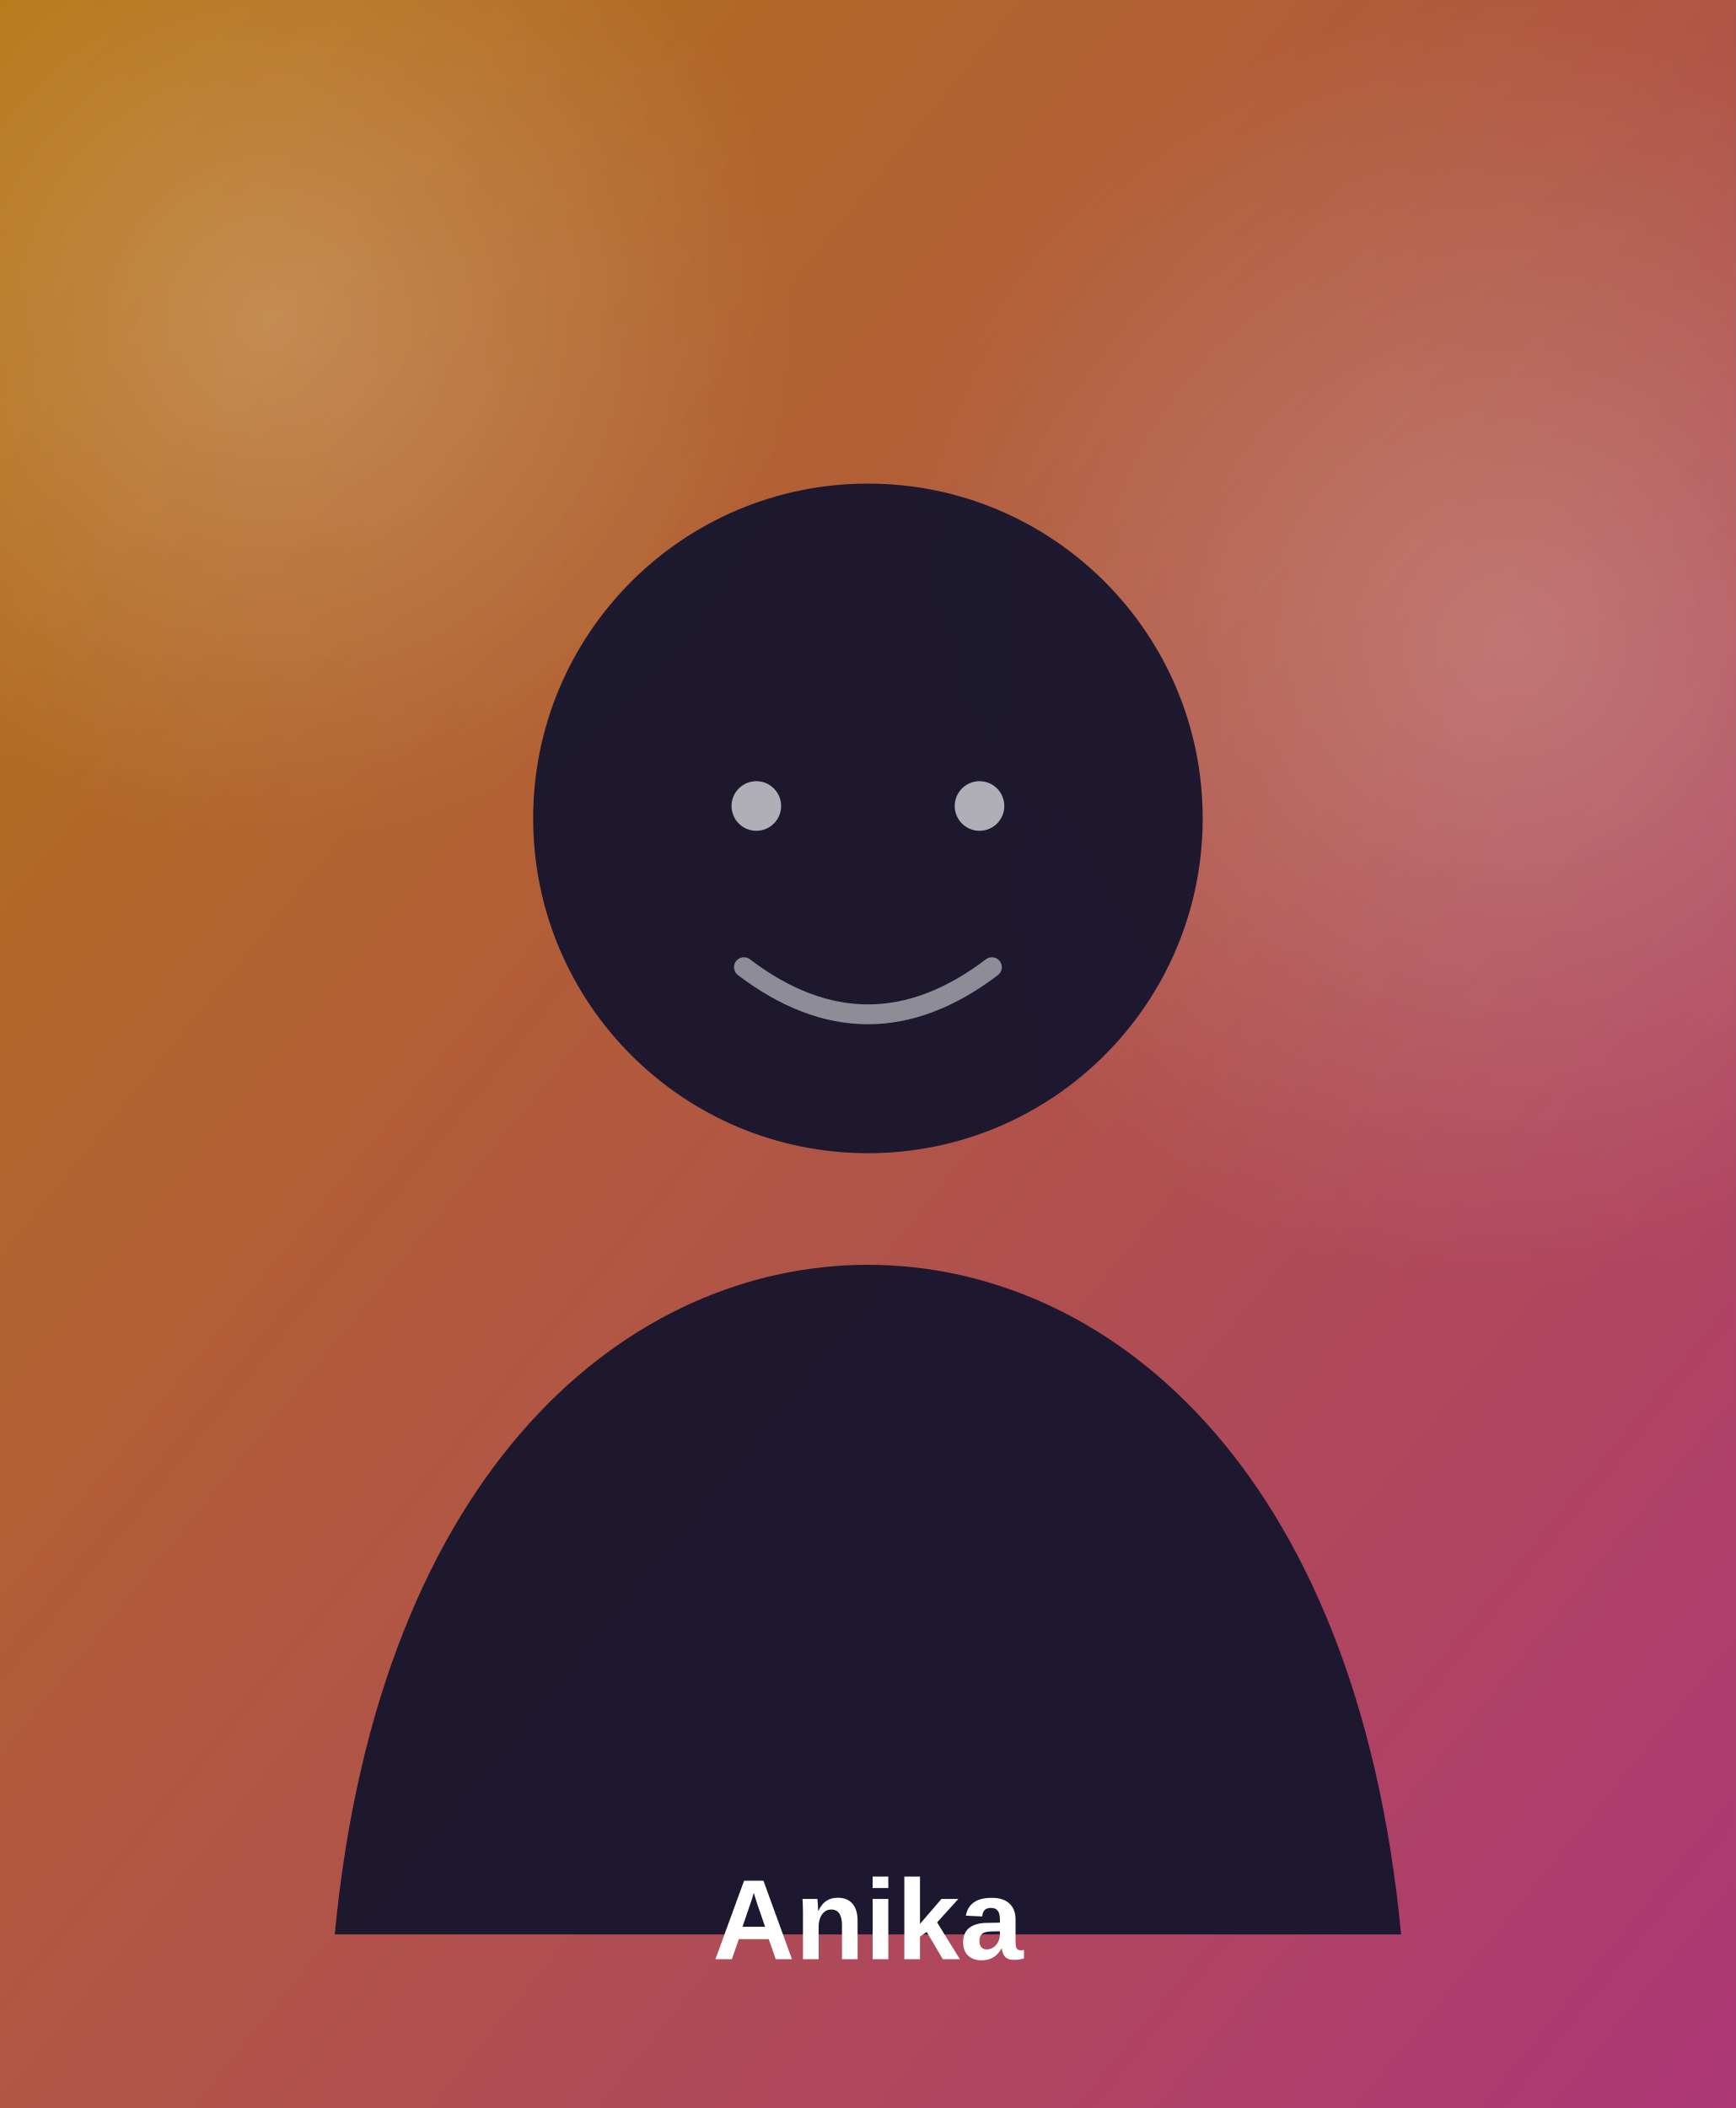
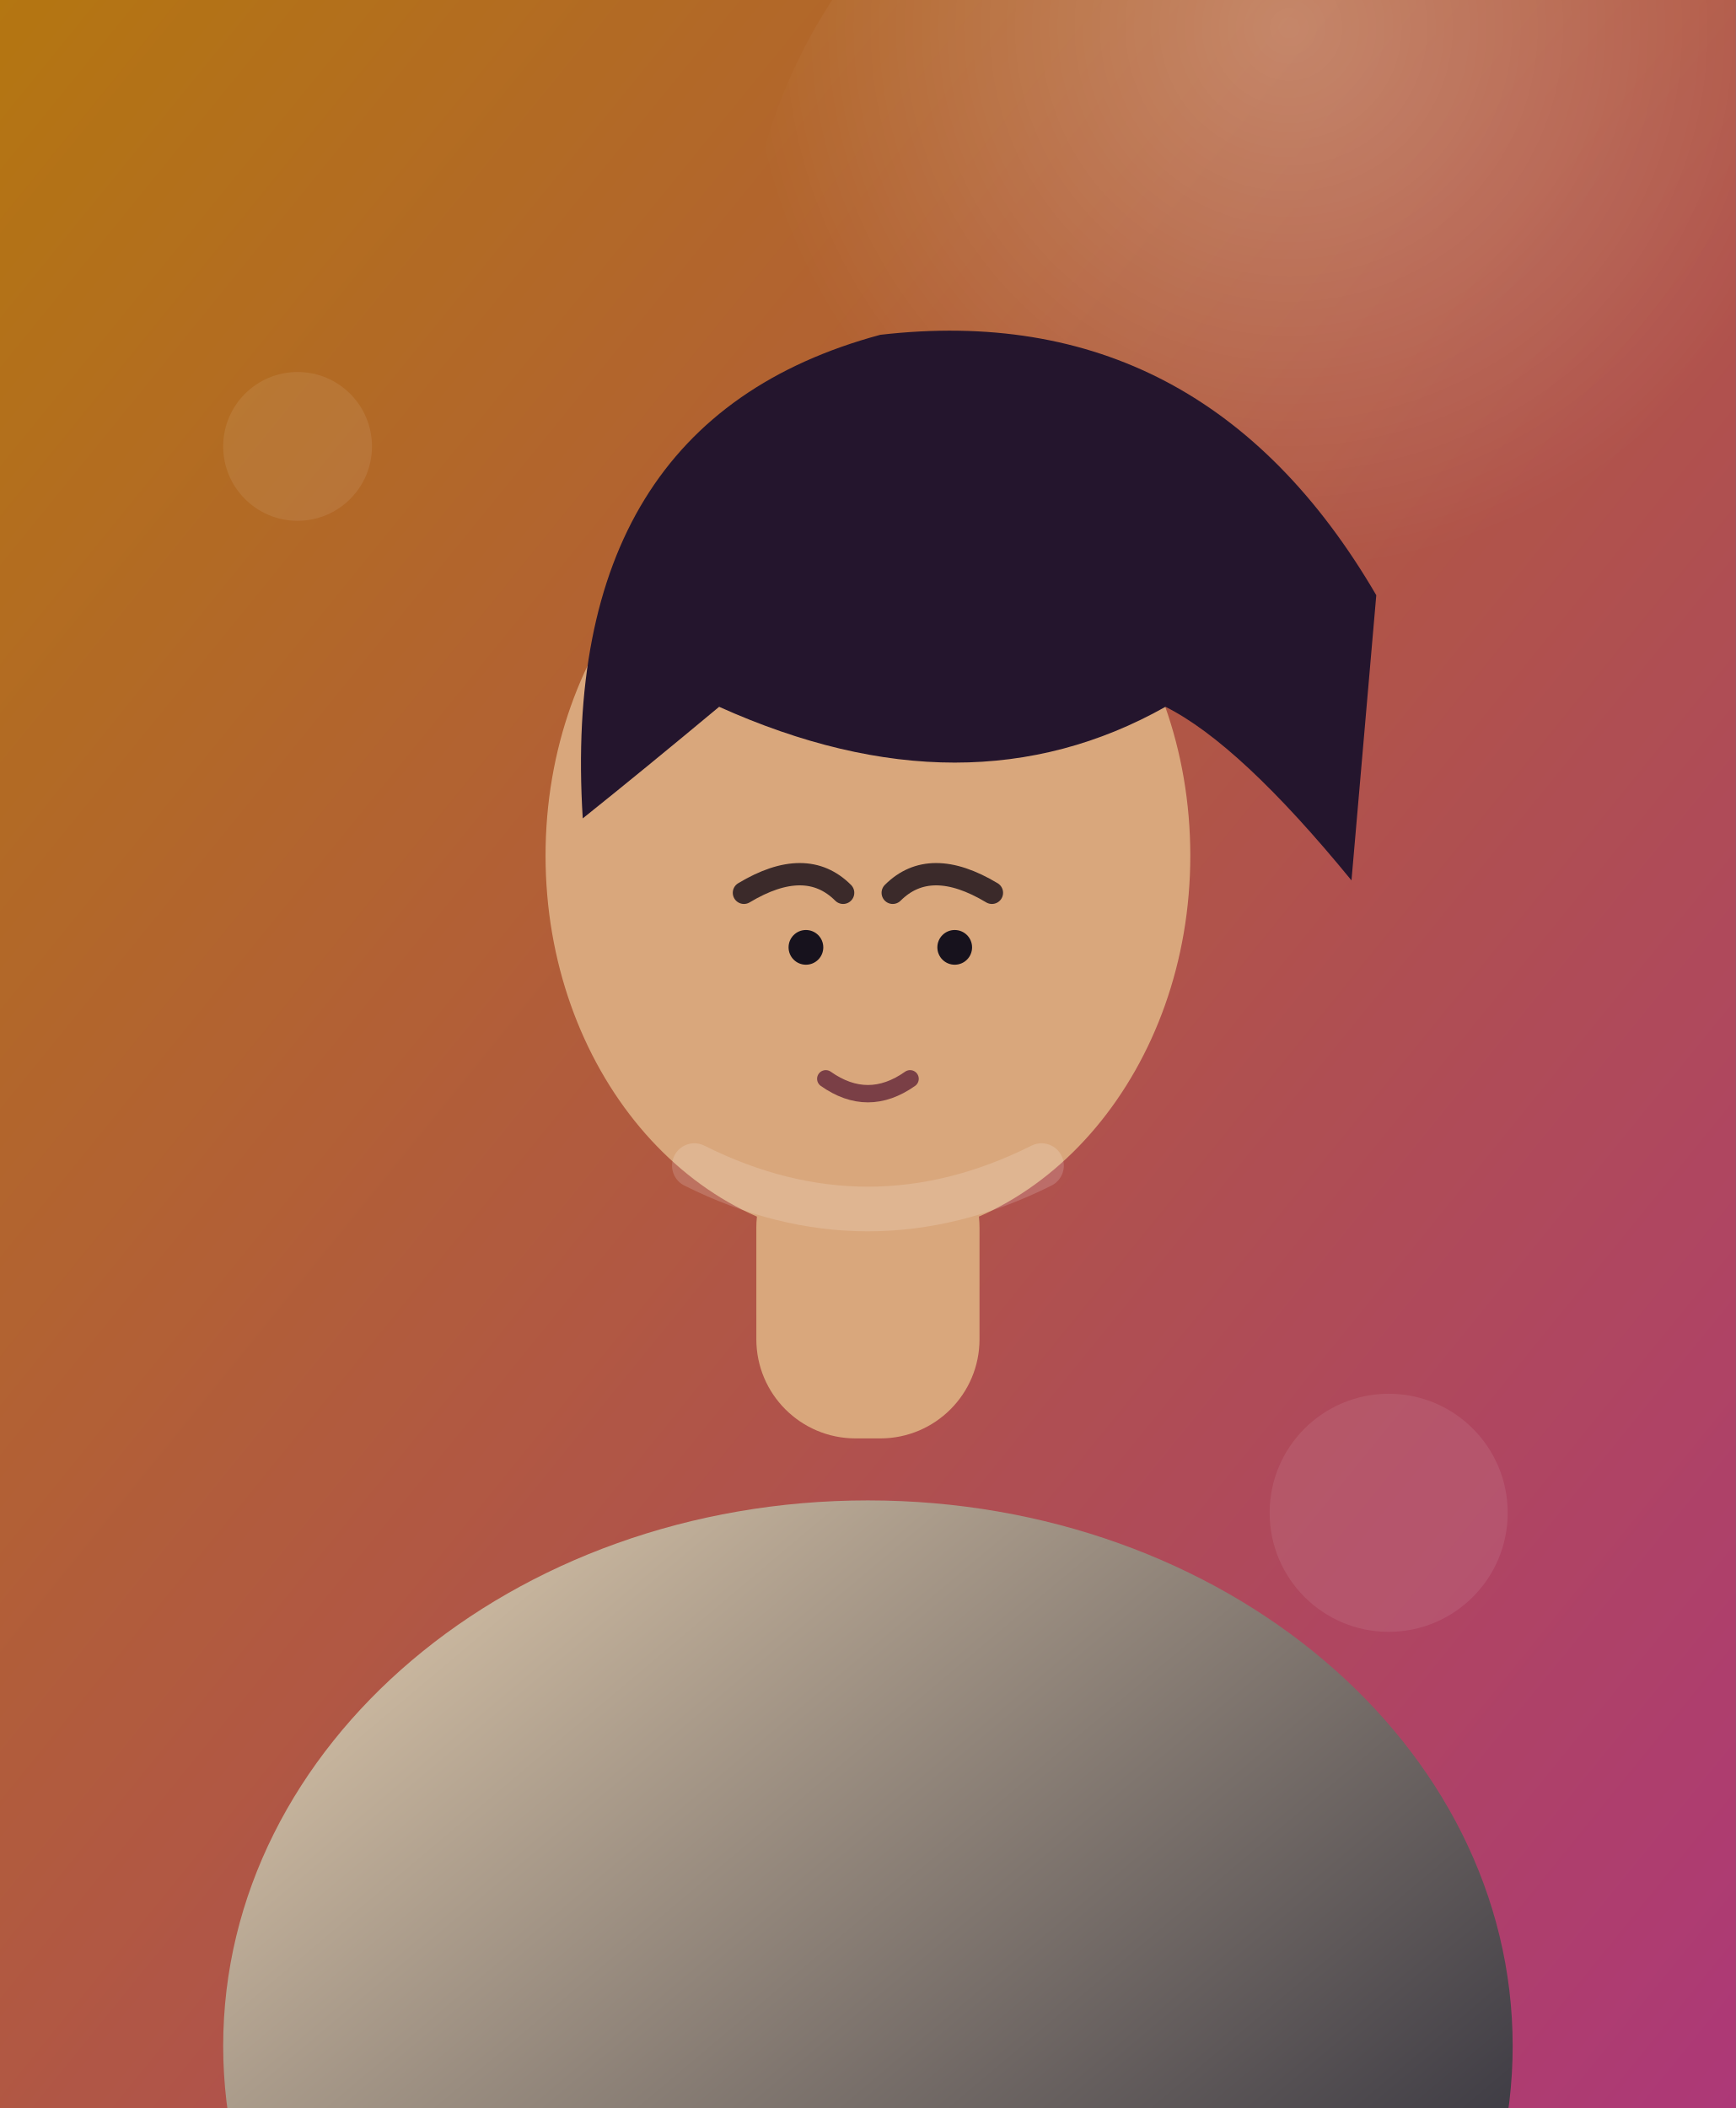
<svg xmlns="http://www.w3.org/2000/svg" viewBox="0 0 700 850">
  <defs>
-     <linearGradient id="g" x1="0" y1="0" x2="1" y2="1">
+     <linearGradient id="bg" x1="0" y1="0" x2="1" y2="1">
      <stop stop-color="#f59e0b" />
      <stop offset="1" stop-color="#ec4899" />
    </linearGradient>
-     <radialGradient id="b">
-       <stop stop-color="#fff" stop-opacity=".22" />
+     <radialGradient id="light" cx="50%" cy="25%">
+       <stop stop-color="#fff" stop-opacity=".25" />
      <stop offset="1" stop-color="#fff" stop-opacity="0" />
    </radialGradient>
+     <linearGradient id="shirt" x1="0" y1="0" x2="1" y2="1">
+       <stop stop-color="#e7d1b2" />
+       <stop offset="1" stop-color="#101326" />
+     </linearGradient>
  </defs>
-   <rect width="700" height="850" fill="#090b20" />
-   <rect width="700" height="850" fill="url(#g)" opacity=".72" />
-   <circle cx="110" cy="130" r="210" fill="url(#b)" />
-   <circle cx="610" cy="260" r="260" fill="url(#b)" />
-   <circle cx="350" cy="330" r="135" fill="#16152d" opacity=".95" />
-   <path d="M135 780c18-190 120-270 215-270s197 80 215 270" fill="#16152d" opacity=".95" />
-   <circle cx="305" cy="325" r="10" fill="#fff" opacity=".65" />
-   <circle cx="395" cy="325" r="10" fill="#fff" opacity=".65" />
-   <path d="M300 390q50 38 100 0" fill="none" stroke="#fff" stroke-width="8" stroke-linecap="round" opacity=".5" />
-   <text x="350" y="790" text-anchor="middle" fill="#fff" font-family="Arial,sans-serif" font-size="46" font-weight="700">Anika</text>
+   <rect width="700" height="850" fill="#0a0d20" />
+   <rect width="700" height="850" fill="url(#bg)" opacity=".72" />
+   <circle cx="520" cy="120" r="220" fill="url(#light)" />
+   <ellipse cx="350" cy="825" rx="260" ry="220" fill="url(#shirt)" />
+   <rect x="305" y="455" width="90" height="125" rx="40" fill="#d9a77c" />
+   <ellipse cx="350" cy="345" rx="130" ry="155" fill="#d9a77c" />
+   <path d="M235 330 Q225 170 355 135 Q485 120 555 240 L545 355 Q500 300 470 285 Q390 330 290 285 Q260 310 235 330Z" fill="#24152d" />
+   <path d="M300 360 Q325 345 340 360" fill="none" stroke="#3b2a2a" stroke-width="9" stroke-linecap="round" />
+   <path d="M360 360 Q375 345 400 360" fill="none" stroke="#3b2a2a" stroke-width="9" stroke-linecap="round" />
+   <circle cx="325" cy="382" r="7" fill="#17121d" />
+   <circle cx="385" cy="382" r="7" fill="#17121d" />
+   <path d="M333 435 Q350 447 367 435" fill="none" stroke="#7a3f46" stroke-width="7" stroke-linecap="round" />
+   <path d="M280 470 Q350 505 420 470" fill="none" stroke="#fff" stroke-opacity=".16" stroke-width="18" stroke-linecap="round" />
+   <circle cx="560" cy="610" r="48" fill="#fff" fill-opacity=".08" />
+   <circle cx="120" cy="180" r="30" fill="#fff" fill-opacity=".08" />
</svg>
